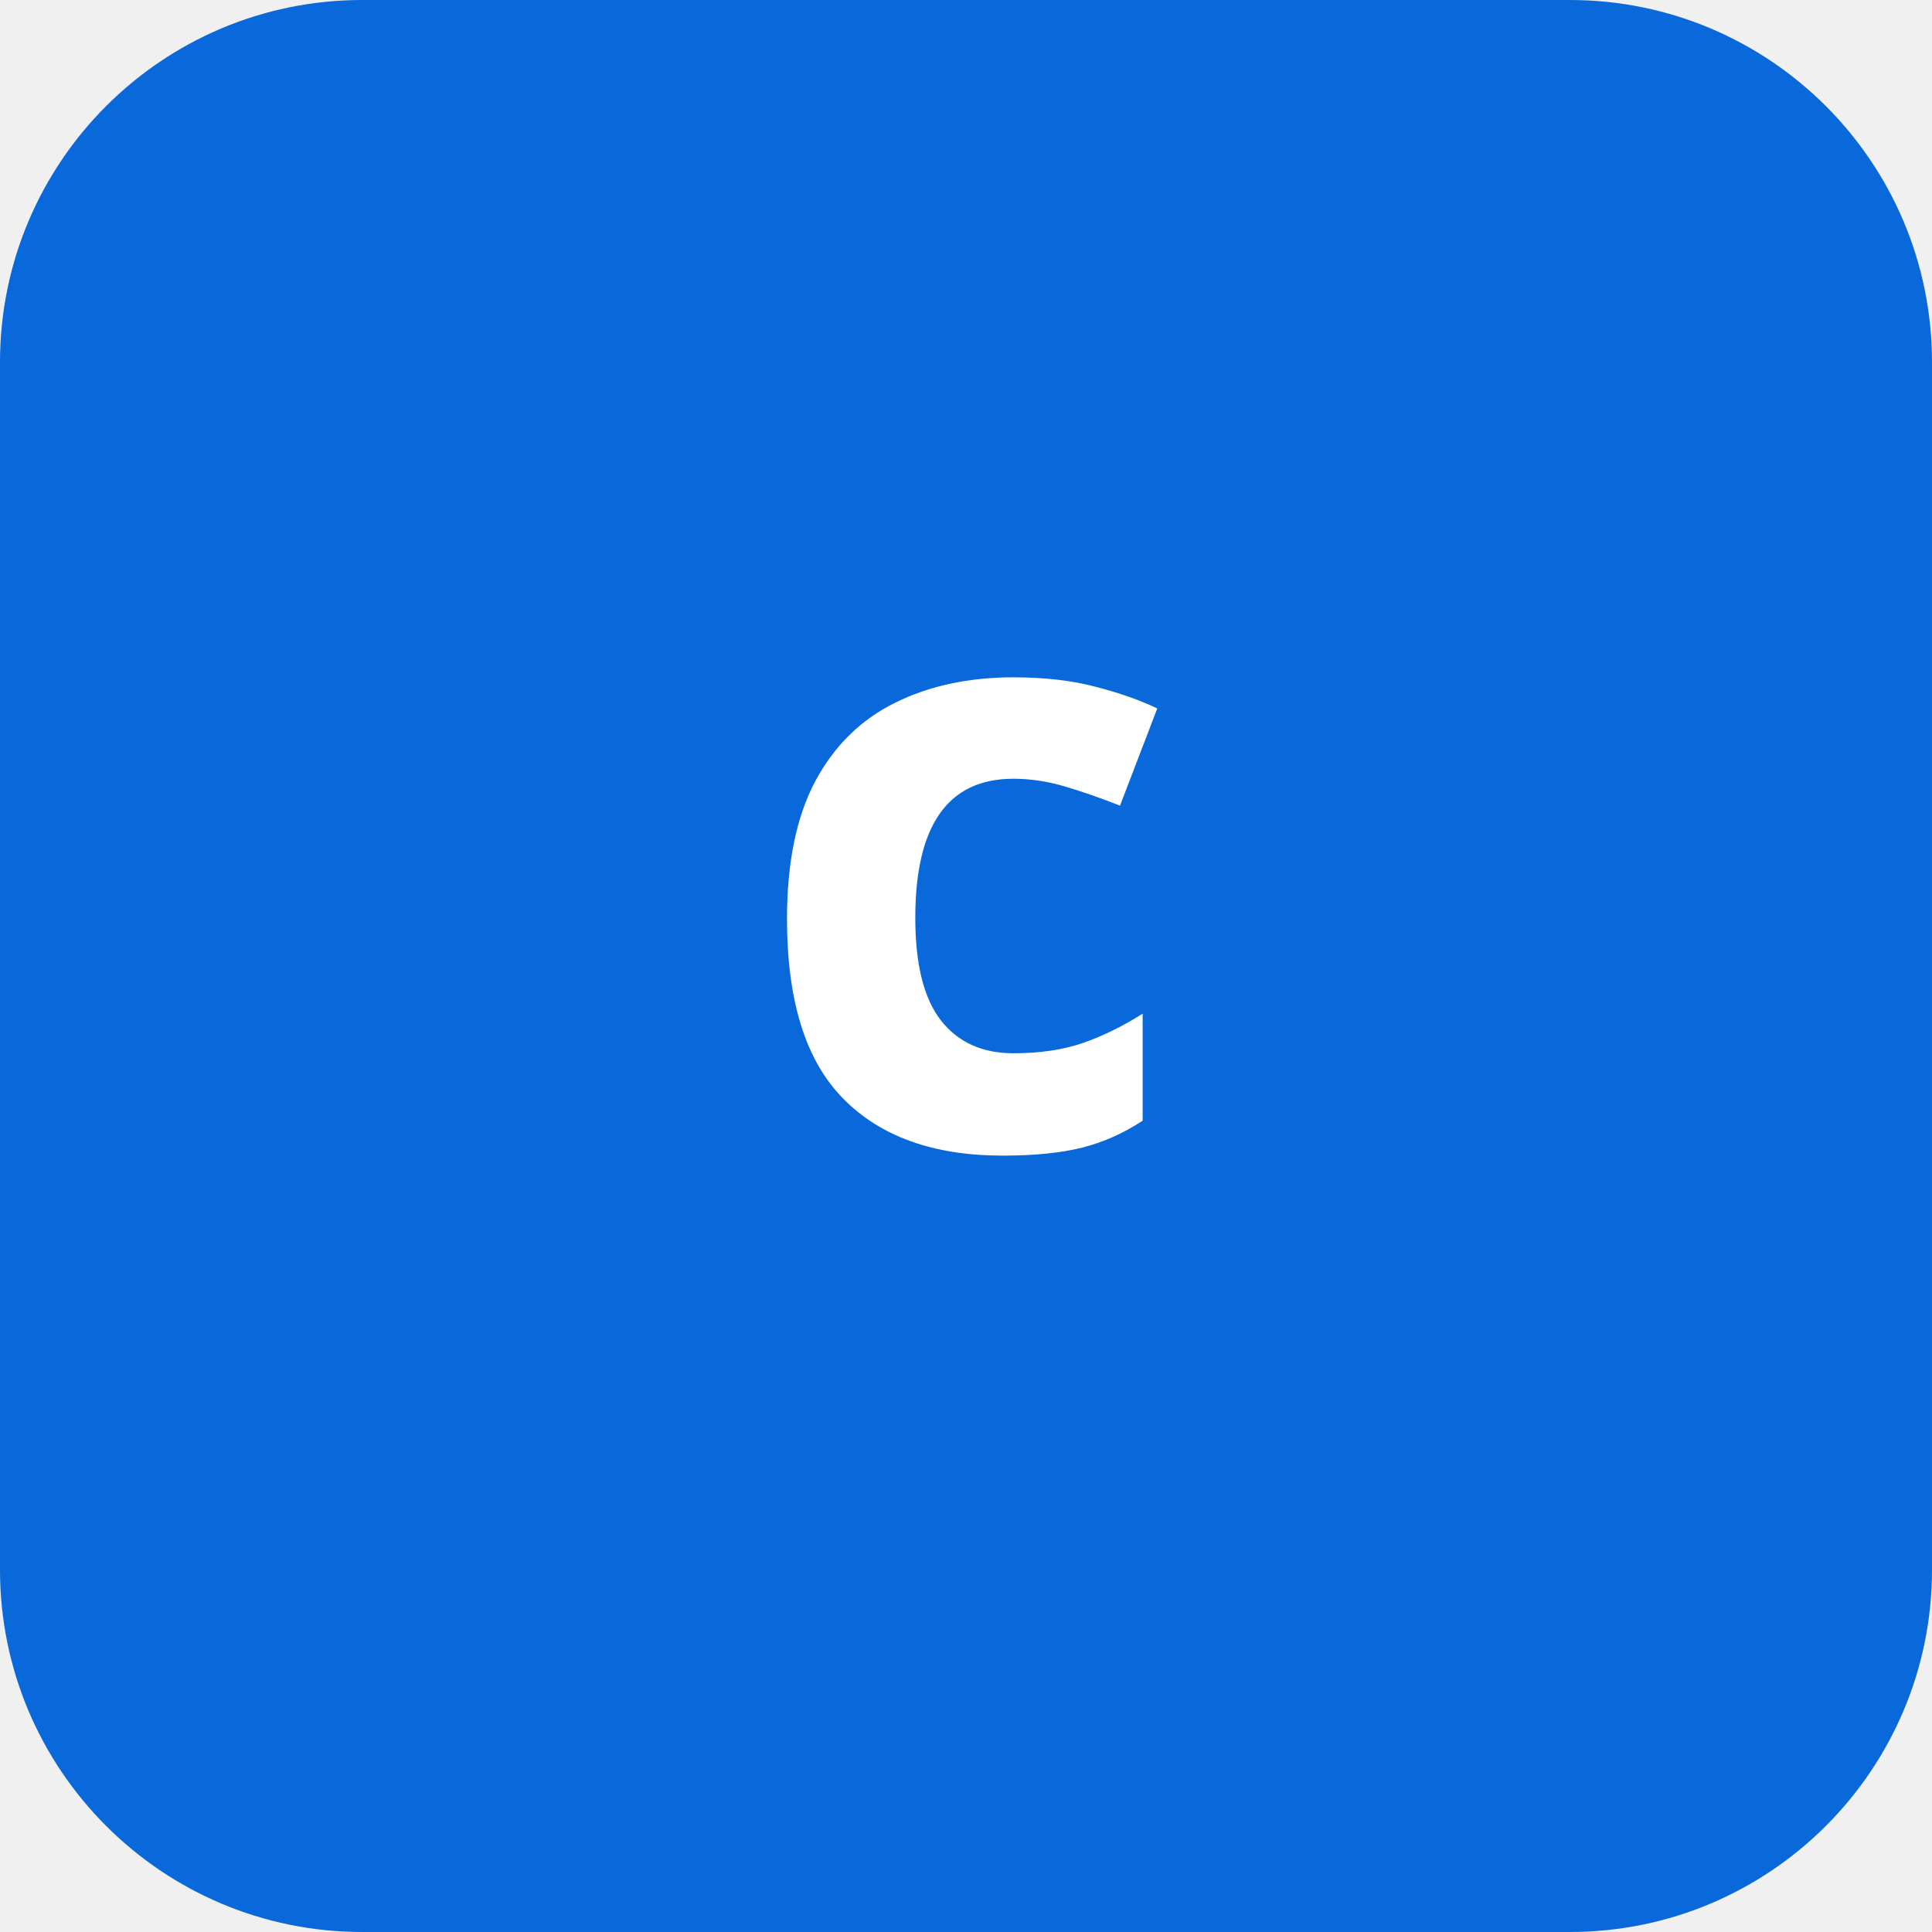
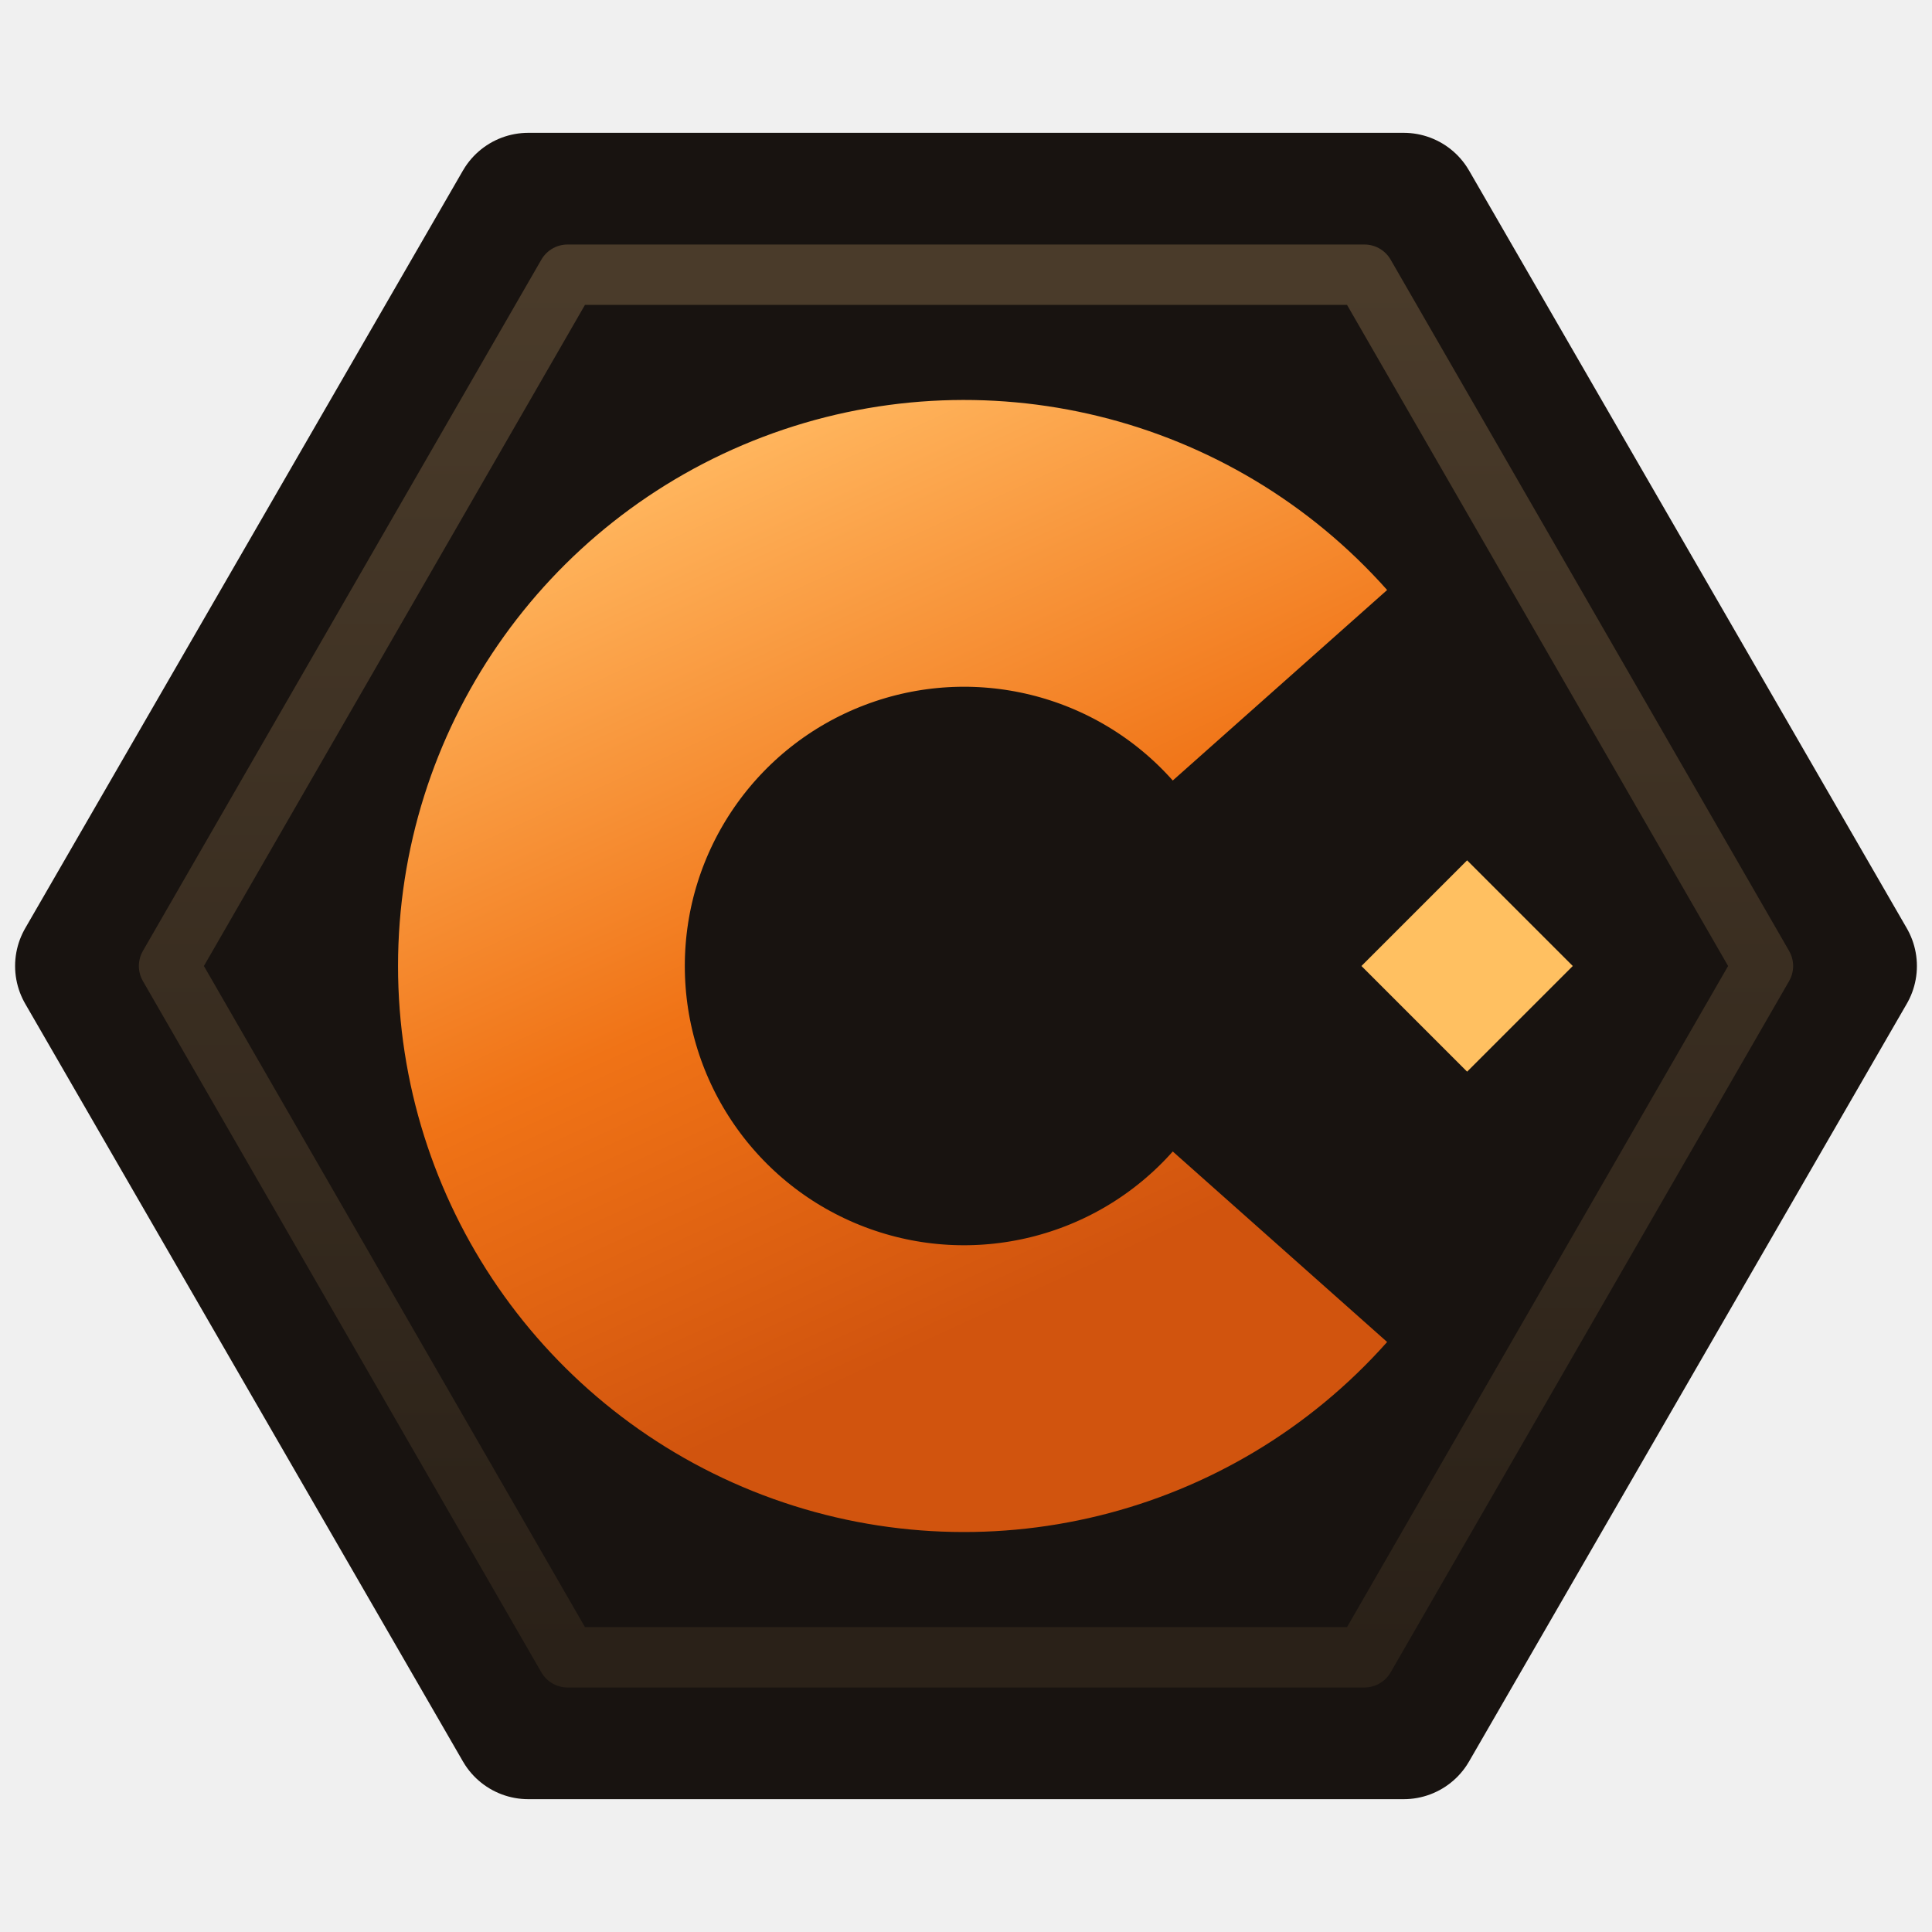
<svg xmlns="http://www.w3.org/2000/svg" viewBox="0 0 64 64" role="img" aria-label="cryptofoundry">
-   <rect width="64" height="64" rx="12" fill="#0969DA" />
-   <text x="32" y="38" text-anchor="middle" font-family="system-ui,sans-serif" font-size="28" font-weight="700" fill="#fff">c</text>
+   <defs>
+     <linearGradient id="ember" x1="0" y1="0" x2="0.4" y2="1">
+       <stop offset="0" stop-color="#ffb45c" />
+       <stop offset="0.55" stop-color="#f07316" />
+       <stop offset="1" stop-color="#d1540e" />
+     </linearGradient>
+     <linearGradient id="rim" x1="0" y1="0" x2="0" y2="1">
+       <stop offset="0" stop-color="#4a3b2a" />
+       <stop offset="1" stop-color="#2a2118" />
+     </linearGradient>
+   </defs>
+   <path d="M61 32 46.5 57.1 17.5 57.1 3 32 17.5 6.9 46.5 6.9Z" fill="#181310" stroke="#181310" stroke-width="5" stroke-linejoin="round" />
+   <path d="M58.4 32 45.2 54.9 18.8 54.9 5.6 32 18.8 9.1 45.2 9.1Z" fill="none" stroke="url(#rim)" stroke-width="2" stroke-linejoin="round" />
+   <path d="M42.4 41.3 A14 14 0 1 1 42.4 22.7" fill="none" stroke="url(#ember)" stroke-width="9.5" stroke-linecap="butt" />
+   <path d="M48.6 32 52.1 35.5 48.6 39 45.1 35.5Z" fill="#ffc061" transform="translate(0 -3.5)" />
</svg>
